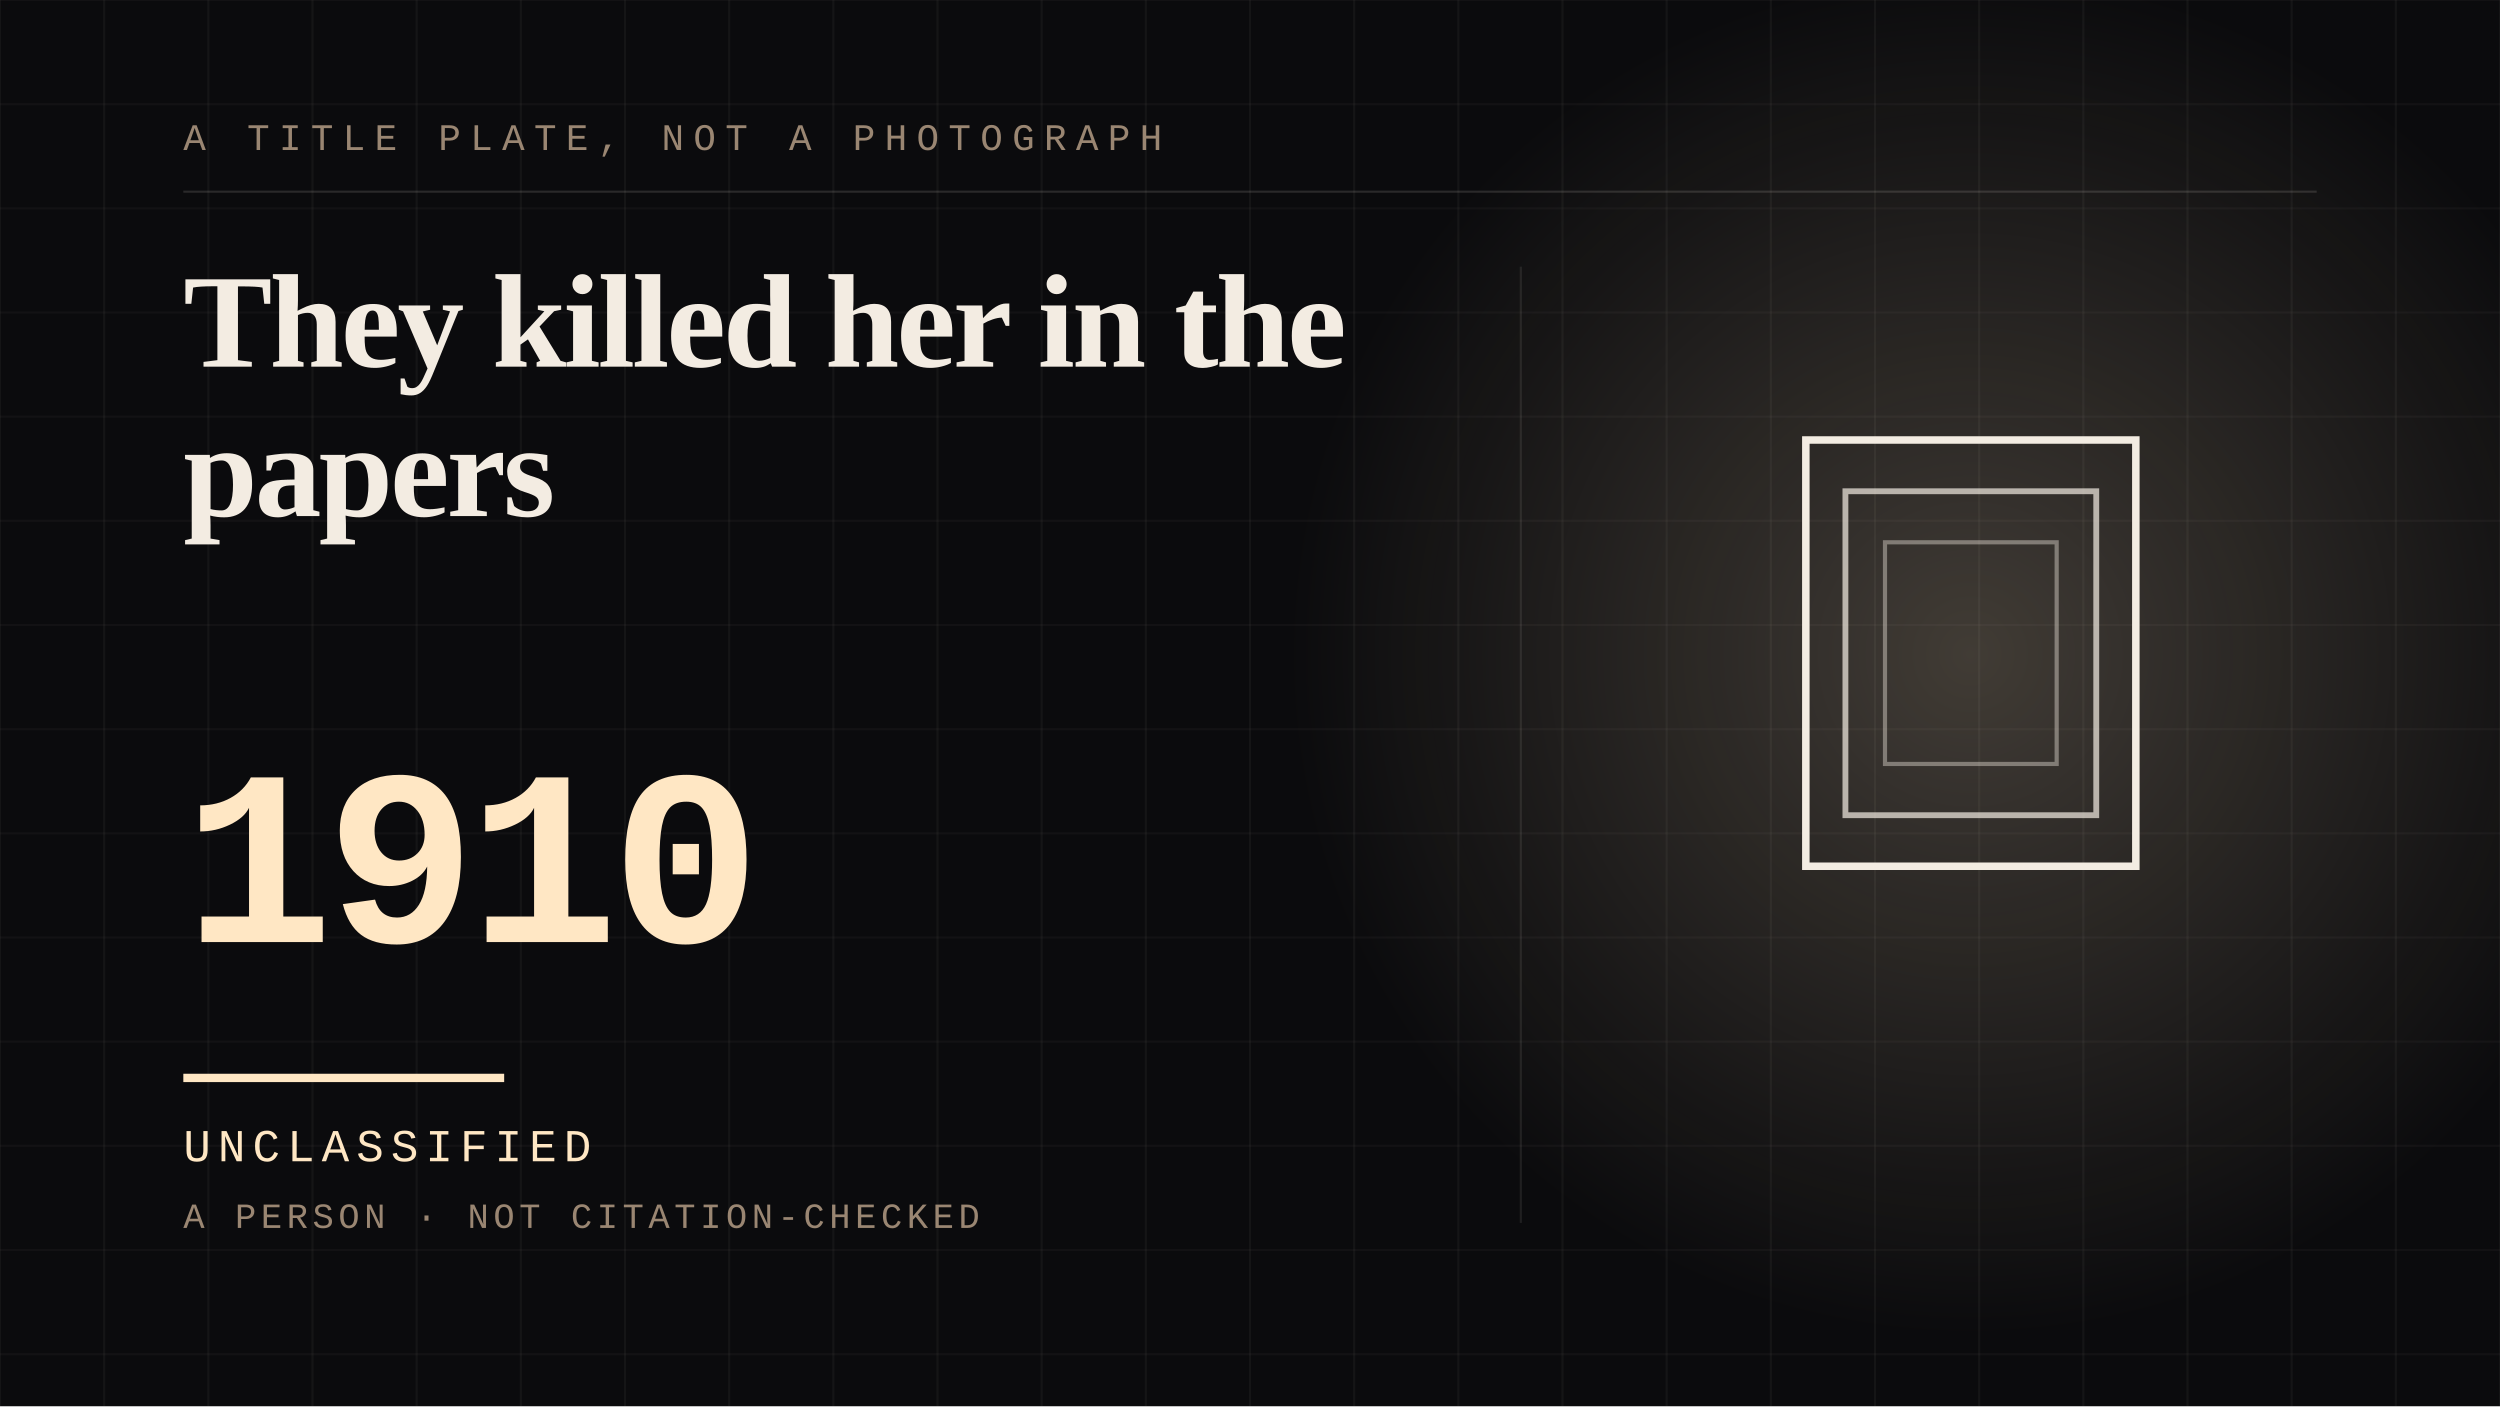
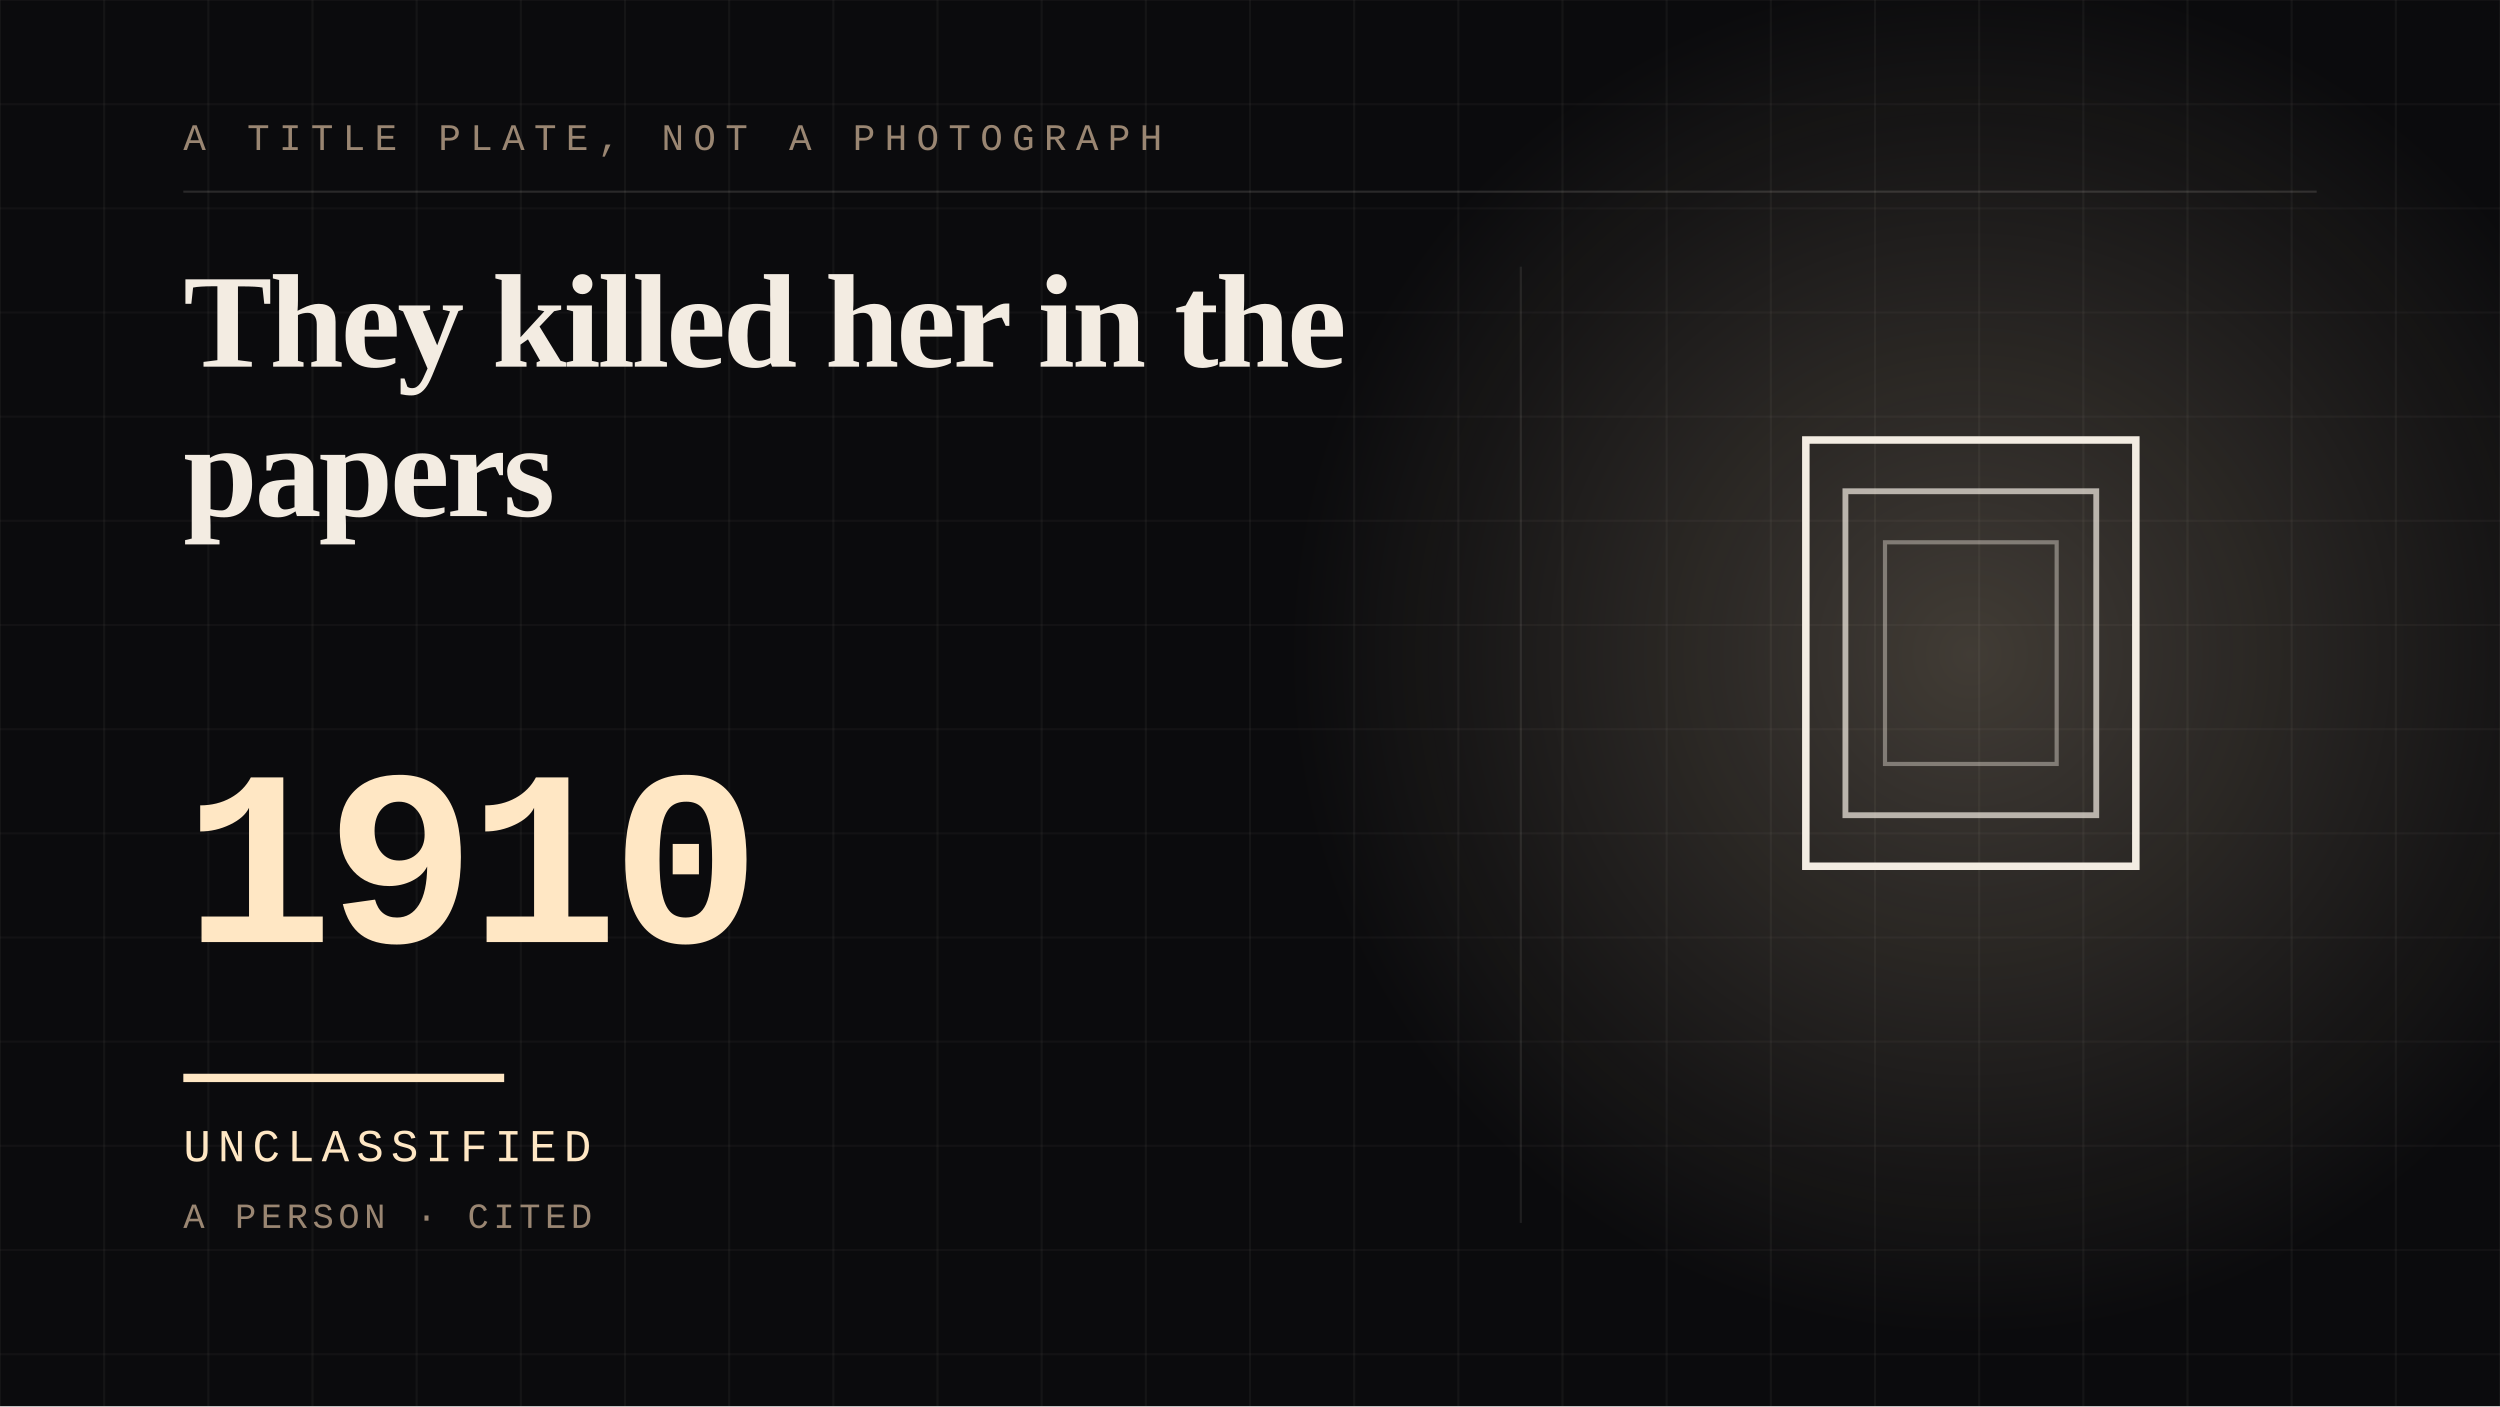
<svg xmlns="http://www.w3.org/2000/svg" viewBox="0 0 1200 675" width="1200" height="675" role="img" aria-label="Title plate: They killed her in the papers, 1910, A person, Unclassified. Drawn from the entry's own record, not a photograph.">
  <rect width="1200" height="675" fill="#0b0b0d" />
  <line x1="0" y1="0" x2="0" y2="675" stroke="#f3ece2" stroke-width="1" opacity=".045" />
  <line x1="50" y1="0" x2="50" y2="675" stroke="#f3ece2" stroke-width="1" opacity=".045" />
  <line x1="100" y1="0" x2="100" y2="675" stroke="#f3ece2" stroke-width="1" opacity=".045" />
  <line x1="150" y1="0" x2="150" y2="675" stroke="#f3ece2" stroke-width="1" opacity=".045" />
  <line x1="200" y1="0" x2="200" y2="675" stroke="#f3ece2" stroke-width="1" opacity=".045" />
  <line x1="250" y1="0" x2="250" y2="675" stroke="#f3ece2" stroke-width="1" opacity=".045" />
  <line x1="300" y1="0" x2="300" y2="675" stroke="#f3ece2" stroke-width="1" opacity=".045" />
  <line x1="350" y1="0" x2="350" y2="675" stroke="#f3ece2" stroke-width="1" opacity=".045" />
  <line x1="400" y1="0" x2="400" y2="675" stroke="#f3ece2" stroke-width="1" opacity=".045" />
  <line x1="450" y1="0" x2="450" y2="675" stroke="#f3ece2" stroke-width="1" opacity=".045" />
  <line x1="500" y1="0" x2="500" y2="675" stroke="#f3ece2" stroke-width="1" opacity=".045" />
  <line x1="550" y1="0" x2="550" y2="675" stroke="#f3ece2" stroke-width="1" opacity=".045" />
  <line x1="600" y1="0" x2="600" y2="675" stroke="#f3ece2" stroke-width="1" opacity=".045" />
  <line x1="650" y1="0" x2="650" y2="675" stroke="#f3ece2" stroke-width="1" opacity=".045" />
  <line x1="700" y1="0" x2="700" y2="675" stroke="#f3ece2" stroke-width="1" opacity=".045" />
  <line x1="750" y1="0" x2="750" y2="675" stroke="#f3ece2" stroke-width="1" opacity=".045" />
  <line x1="800" y1="0" x2="800" y2="675" stroke="#f3ece2" stroke-width="1" opacity=".045" />
  <line x1="850" y1="0" x2="850" y2="675" stroke="#f3ece2" stroke-width="1" opacity=".045" />
  <line x1="900" y1="0" x2="900" y2="675" stroke="#f3ece2" stroke-width="1" opacity=".045" />
  <line x1="950" y1="0" x2="950" y2="675" stroke="#f3ece2" stroke-width="1" opacity=".045" />
  <line x1="1000" y1="0" x2="1000" y2="675" stroke="#f3ece2" stroke-width="1" opacity=".045" />
  <line x1="1050" y1="0" x2="1050" y2="675" stroke="#f3ece2" stroke-width="1" opacity=".045" />
  <line x1="1100" y1="0" x2="1100" y2="675" stroke="#f3ece2" stroke-width="1" opacity=".045" />
  <line x1="1150" y1="0" x2="1150" y2="675" stroke="#f3ece2" stroke-width="1" opacity=".045" />
  <line x1="1200" y1="0" x2="1200" y2="675" stroke="#f3ece2" stroke-width="1" opacity=".045" />
  <line x1="0" y1="0" x2="1200" y2="0" stroke="#f3ece2" stroke-width="1" opacity=".035" />
  <line x1="0" y1="50" x2="1200" y2="50" stroke="#f3ece2" stroke-width="1" opacity=".035" />
  <line x1="0" y1="100" x2="1200" y2="100" stroke="#f3ece2" stroke-width="1" opacity=".035" />
  <line x1="0" y1="150" x2="1200" y2="150" stroke="#f3ece2" stroke-width="1" opacity=".035" />
  <line x1="0" y1="200" x2="1200" y2="200" stroke="#f3ece2" stroke-width="1" opacity=".035" />
  <line x1="0" y1="250" x2="1200" y2="250" stroke="#f3ece2" stroke-width="1" opacity=".035" />
  <line x1="0" y1="300" x2="1200" y2="300" stroke="#f3ece2" stroke-width="1" opacity=".035" />
  <line x1="0" y1="350" x2="1200" y2="350" stroke="#f3ece2" stroke-width="1" opacity=".035" />
  <line x1="0" y1="400" x2="1200" y2="400" stroke="#f3ece2" stroke-width="1" opacity=".035" />
  <line x1="0" y1="450" x2="1200" y2="450" stroke="#f3ece2" stroke-width="1" opacity=".035" />
  <line x1="0" y1="500" x2="1200" y2="500" stroke="#f3ece2" stroke-width="1" opacity=".035" />
  <line x1="0" y1="550" x2="1200" y2="550" stroke="#f3ece2" stroke-width="1" opacity=".035" />
  <line x1="0" y1="600" x2="1200" y2="600" stroke="#f3ece2" stroke-width="1" opacity=".035" />
  <line x1="0" y1="650" x2="1200" y2="650" stroke="#f3ece2" stroke-width="1" opacity=".035" />
  <defs>
    <radialGradient id="pg" cx=".5" cy=".5" r=".5">
      <stop offset="0" stop-color="#ffe7c4" stop-opacity=".22" />
      <stop offset="1" stop-color="#ffe7c4" stop-opacity="0" />
    </radialGradient>
  </defs>
  <circle cx="946" cy="314" r="330" fill="url(#pg)" />
  <rect x="866.8" y="211.2" width="158.4" height="204.6" fill="none" stroke="#f3ece2" stroke-width="3.6" opacity="1.00" />
  <rect x="885.8" y="235.8" width="120.4" height="155.5" fill="none" stroke="#f3ece2" stroke-width="2.8" opacity="0.70" />
  <rect x="904.8" y="260.3" width="82.4" height="106.4" fill="none" stroke="#f3ece2" stroke-width="2.0" opacity="0.40" />
  <rect x="866.8" y="211.2" width="158.4" height="204.6" fill="none" stroke="#f3ece2" stroke-width="1.2" stroke-dasharray="3 6" opacity=".45" />
  <text x="88" y="176.0" font-family="Georgia,&quot;Times New Roman&quot;,serif" font-size="64" font-weight="700" fill="#f3ece2" letter-spacing="-1.3">They killed her in the</text>
  <text x="88" y="247.7" font-family="Georgia,&quot;Times New Roman&quot;,serif" font-size="64" font-weight="700" fill="#f3ece2" letter-spacing="-1.3">papers</text>
  <text x="88" y="452.2" font-family="Consolas,&quot;Courier New&quot;,monospace" font-size="120" font-weight="700" letter-spacing="-3.6" fill="#ffe7c4">1910</text>
  <line x1="88" y1="517.4" x2="242.0" y2="517.4" stroke="#ffe7c4" stroke-width="4" />
  <text x="88" y="557.4" font-family="Consolas,&quot;Courier New&quot;,monospace" font-size="22" letter-spacing="3.4" fill="#ffe7c4">UNCLASSIFIED</text>
-   <text x="88" y="589.4" font-family="Consolas,&quot;Courier New&quot;,monospace" font-size="17" letter-spacing="2.2" fill="#9a8672">A PERSON  ·  NOT CITATION-CHECKED</text>
+   <text x="88" y="589.4" font-family="Consolas,&quot;Courier New&quot;,monospace" font-size="17" letter-spacing="2.2" fill="#9a8672">A PERSON  ·  CITED</text>
  <text x="88" y="72" font-family="Consolas,&quot;Courier New&quot;,monospace" font-size="18" letter-spacing="4.5" fill="#9a8672">A TITLE PLATE, NOT A PHOTOGRAPH</text>
  <line x1="88" y1="92" x2="1112" y2="92" stroke="#f3ece2" stroke-width="1" opacity=".14" />
  <line x1="730" y1="128" x2="730" y2="587" stroke="#f3ece2" stroke-width="1" opacity=".09" />
</svg>
